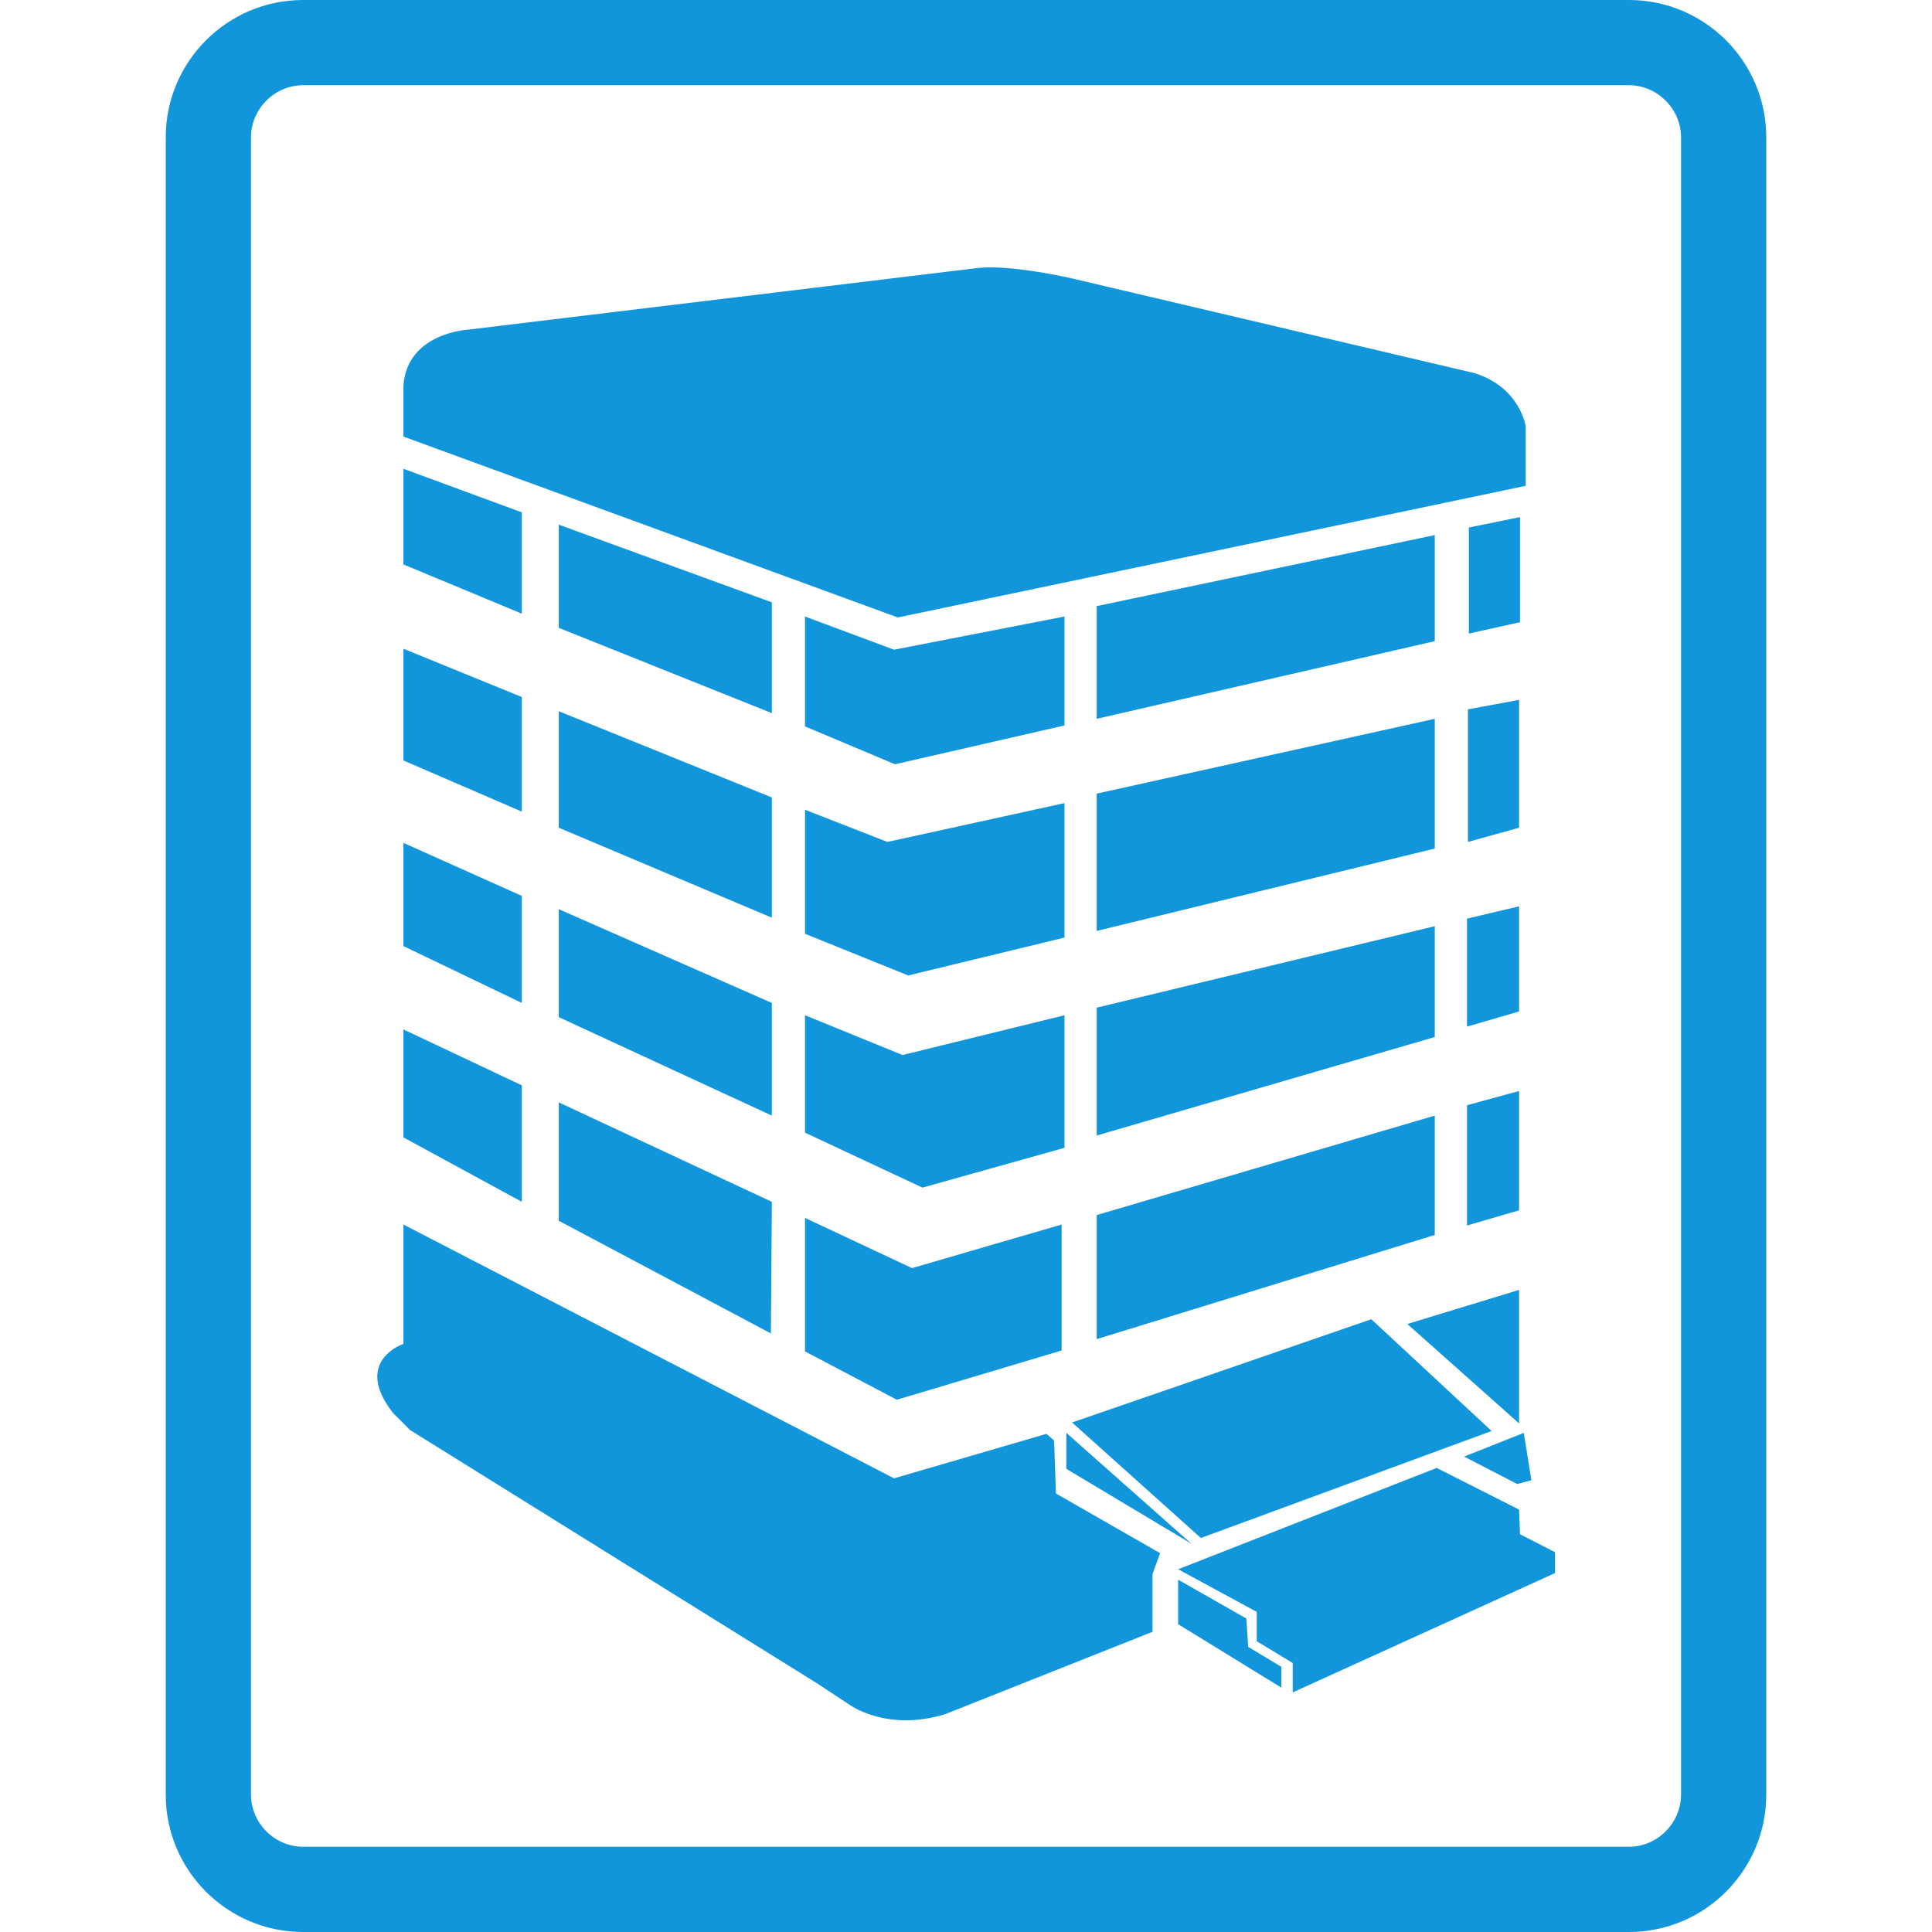
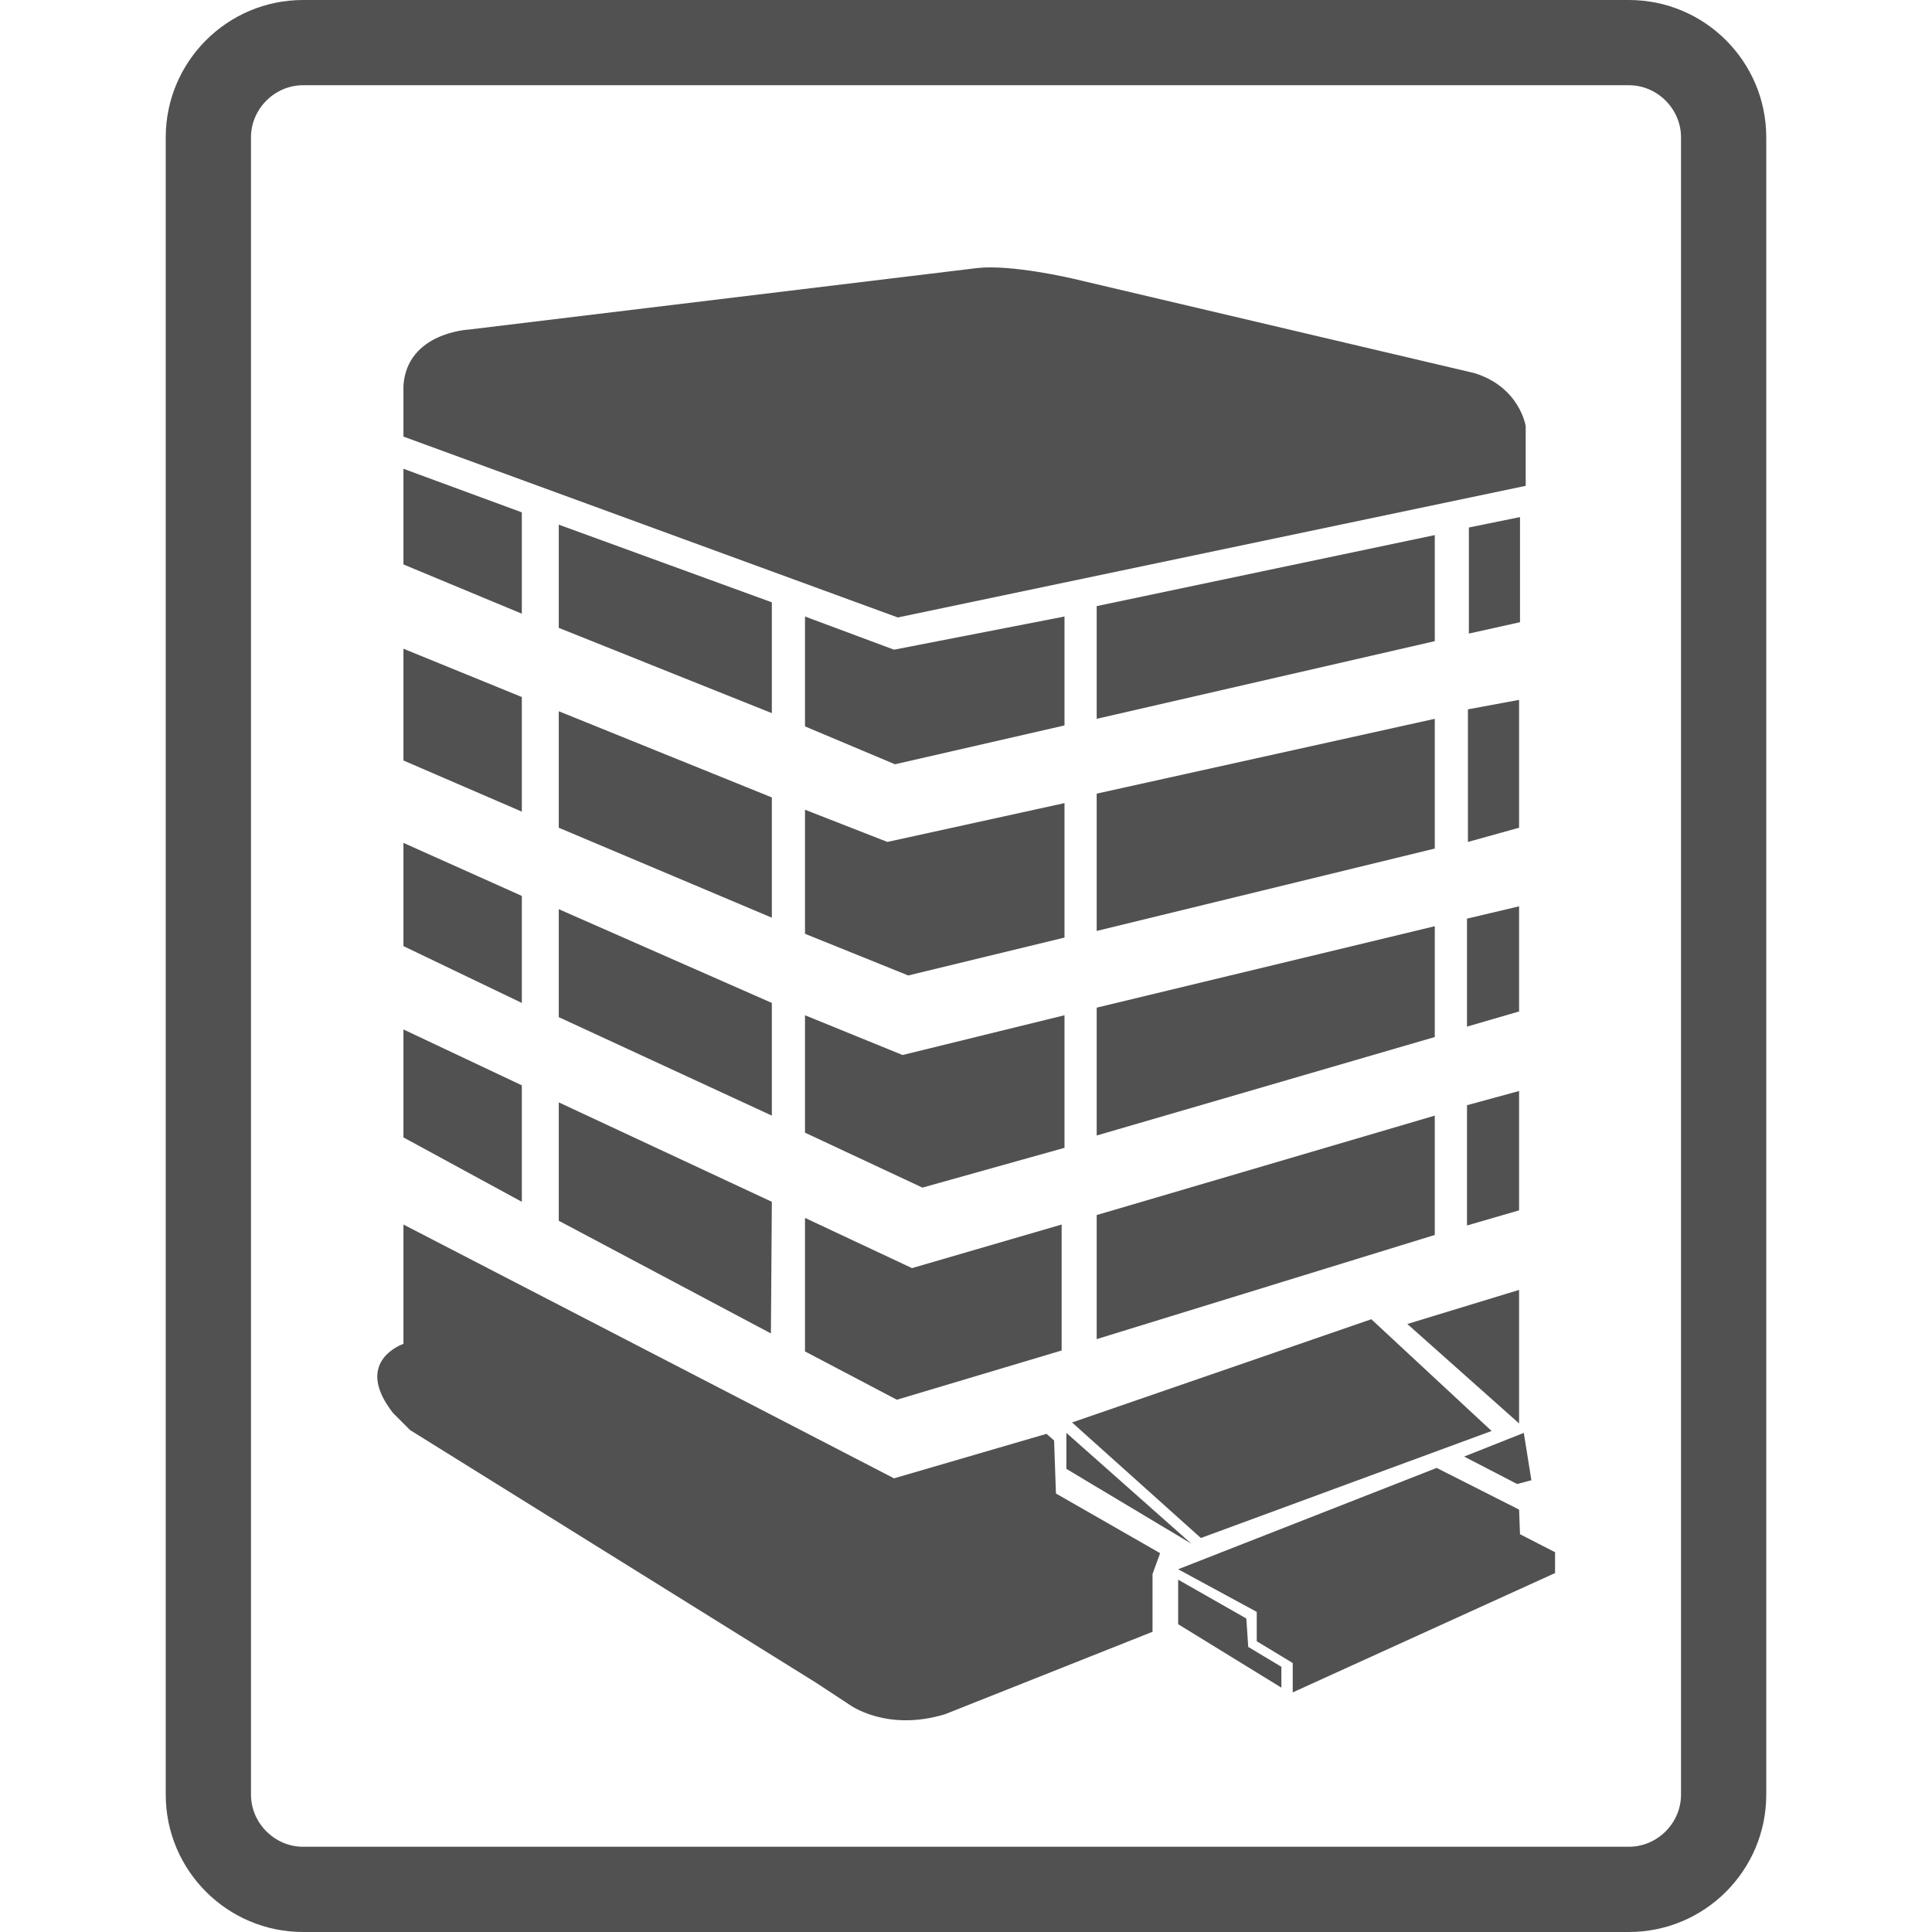
- <svg xmlns="http://www.w3.org/2000/svg" t="1591260624631" class="icon" viewBox="0 0 1024 1024" version="1.1" p-id="11092" width="200" height="200">
+ <svg xmlns="http://www.w3.org/2000/svg" t="1591338642184" class="icon" viewBox="0 0 1024 1024" version="1.1" p-id="11960" width="200" height="200">
  <defs>
    <style type="text/css" />
  </defs>
-   <path d="M808.649 257.501v-31.626s-3.016-20.581-27.11-28.104L568.216 147.58s-32.131-7.532-50.202-5.518l-269.548 32.619s-32.628 1.508-34.633 29.621v27.101L475.859 327.273l332.79-69.771zM276.579 271.562l-62.745-23.101v50.707l62.745 26.099zM276.579 369.437l-62.745-25.593v59.232l62.745 27.101zM276.579 474.852l-62.745-28.113v54.717l62.745 30.117zM276.579 575.247l-62.745-29.621v57.228l62.745 34.127zM558.689 763.482l-4.019-3.522-80.816 23.588-260.021-134.521v63.251s-27.101 9.04-5.518 36.647l9.031 9.04 215.337 134.016 17.565 11.55s19.579 14.548 50.698 5.021l109.922-43.672V834.256l4.019-11.045-55.214-31.626-0.984-28.104zM409.095 319.244l-112.938-41.162v54.708L409.095 377.971zM409.095 422.655l-112.938-45.686v61.743L409.095 486.393zM409.095 531.574L296.157 481.878v57.228l112.938 52.197zM296.157 647.022l112.441 59.729 0.497-69.771-112.938-52.703z" p-id="11093" fill="#1296db" />
-   <path d="M564.206 326.767l-90.352 17.583-47.185-17.583v58.239l47.682 20.075 89.855-20.581zM564.206 425.662l-93.865 20.581-43.672-17.068v65.753l54.708 22.089 82.83-20.084zM564.206 538.103l-85.837 21.078-51.701-21.078v62.231l62.24 29.124 75.298-21.087zM426.669 645.514v70.774l48.684 25.602 87.336-26.108v-66.755l-79.308 23.101zM581.265 380.987l179.196-41.162v-56.216l-179.196 37.64zM581.265 493.419l179.196-43.672v-68.76l-179.196 39.654zM581.265 601.842l179.196-52.197V490.909l-179.196 43.167zM581.265 709.759l179.196-55.205v-63.251l-179.196 52.703zM790.579 758.452l-63.748-59.232-158.615 54.717 68.272 61.237zM565.2 778.537l66.258 39.654-66.258-58.736zM805.146 800.12l-43.672-22.089-137.032 53.706 41.659 22.595v15.56l19.073 11.541v15.569l139.037-63.251v-11.045l-18.576-9.536zM811.666 784.56l-4.019-25.105-31.626 12.553 28.113 14.557zM778.035 446.243l27.11-7.532v-67.766l-27.11 5.021z" p-id="11094" fill="#1296db" />
-   <path d="M660.582 857.844l-36.141-20.581v23.597l54.717 33.63v-11.045l-17.574-10.539zM805.633 274.064l-27.101 5.527v56.216l27.101-6.023zM805.146 754.443v-70.774l-59.232 18.07zM777.539 544.127l27.607-8.037v-55.719l-27.607 6.529zM777.539 649.533l27.607-8.028v-63.251l-27.607 7.532z" p-id="11095" fill="#1296db" />
-   <path d="M863.366 0H160.634c-40.16 0-72.787 32.628-72.787 72.787v878.425c0 40.15 32.628 72.787 72.787 72.787h702.733c40.16 0 72.787-32.628 72.787-72.787V72.778c0-40.15-32.628-72.778-72.787-72.778z m27.607 951.213c0 15.054-12.544 27.607-27.607 27.607H160.634c-15.054 0-27.607-12.553-27.607-27.607V72.778c0-15.054 12.553-27.607 27.607-27.607h702.733c15.063 0 27.607 12.553 27.607 27.607v878.434z" p-id="11096" fill="#1296db" />
+   <path d="M808.649 257.501v-31.626s-3.016-20.581-27.11-28.104L568.216 147.58s-32.131-7.532-50.202-5.518l-269.548 32.619s-32.628 1.508-34.633 29.621v27.101L475.859 327.273l332.79-69.771zM276.579 271.562l-62.745-23.101v50.707l62.745 26.099zM276.579 369.437l-62.745-25.593v59.232l62.745 27.101zM276.579 474.852l-62.745-28.113v54.717l62.745 30.117zM276.579 575.247l-62.745-29.621v57.228l62.745 34.127zM558.689 763.482l-4.019-3.522-80.816 23.588-260.021-134.521v63.251s-27.101 9.04-5.518 36.647l9.031 9.04 215.337 134.016 17.565 11.55s19.579 14.548 50.698 5.021l109.922-43.672V834.256l4.019-11.045-55.214-31.626-0.984-28.104zM409.095 319.244l-112.938-41.162v54.708L409.095 377.971zM409.095 422.655l-112.938-45.686v61.743L409.095 486.393zM409.095 531.574L296.157 481.878v57.228l112.938 52.197zM296.157 647.022l112.441 59.729 0.497-69.771-112.938-52.703z" p-id="11961" fill="#515151" />
+   <path d="M564.206 326.767l-90.352 17.583-47.185-17.583v58.239l47.682 20.075 89.855-20.581zM564.206 425.662l-93.865 20.581-43.672-17.068v65.753l54.708 22.089 82.83-20.084zM564.206 538.103l-85.837 21.078-51.701-21.078v62.231l62.24 29.124 75.298-21.087zM426.669 645.514v70.774l48.684 25.602 87.336-26.108v-66.755l-79.308 23.101zM581.265 380.987l179.196-41.162v-56.216l-179.196 37.64zM581.265 493.419l179.196-43.672v-68.76l-179.196 39.654zM581.265 601.842l179.196-52.197V490.909l-179.196 43.167zM581.265 709.759l179.196-55.205v-63.251l-179.196 52.703zM790.579 758.452l-63.748-59.232-158.615 54.717 68.272 61.237zM565.2 778.537l66.258 39.654-66.258-58.736zM805.146 800.12l-43.672-22.089-137.032 53.706 41.659 22.595v15.56l19.073 11.541v15.569l139.037-63.251v-11.045l-18.576-9.536zM811.666 784.56l-4.019-25.105-31.626 12.553 28.113 14.557zM778.035 446.243l27.11-7.532v-67.766l-27.11 5.021z" p-id="11962" fill="#515151" />
+   <path d="M660.582 857.844l-36.141-20.581v23.597l54.717 33.63v-11.045l-17.574-10.539zM805.633 274.064l-27.101 5.527v56.216l27.101-6.023zM805.146 754.443v-70.774l-59.232 18.07zM777.539 544.127l27.607-8.037v-55.719l-27.607 6.529zM777.539 649.533l27.607-8.028v-63.251l-27.607 7.532z" p-id="11963" fill="#515151" />
+   <path d="M863.366 0H160.634c-40.16 0-72.787 32.628-72.787 72.787v878.425c0 40.15 32.628 72.787 72.787 72.787h702.733c40.16 0 72.787-32.628 72.787-72.787V72.778c0-40.15-32.628-72.778-72.787-72.778z m27.607 951.213c0 15.054-12.544 27.607-27.607 27.607H160.634c-15.054 0-27.607-12.553-27.607-27.607V72.778c0-15.054 12.553-27.607 27.607-27.607h702.733c15.063 0 27.607 12.553 27.607 27.607v878.434z" p-id="11964" fill="#515151" />
</svg>
